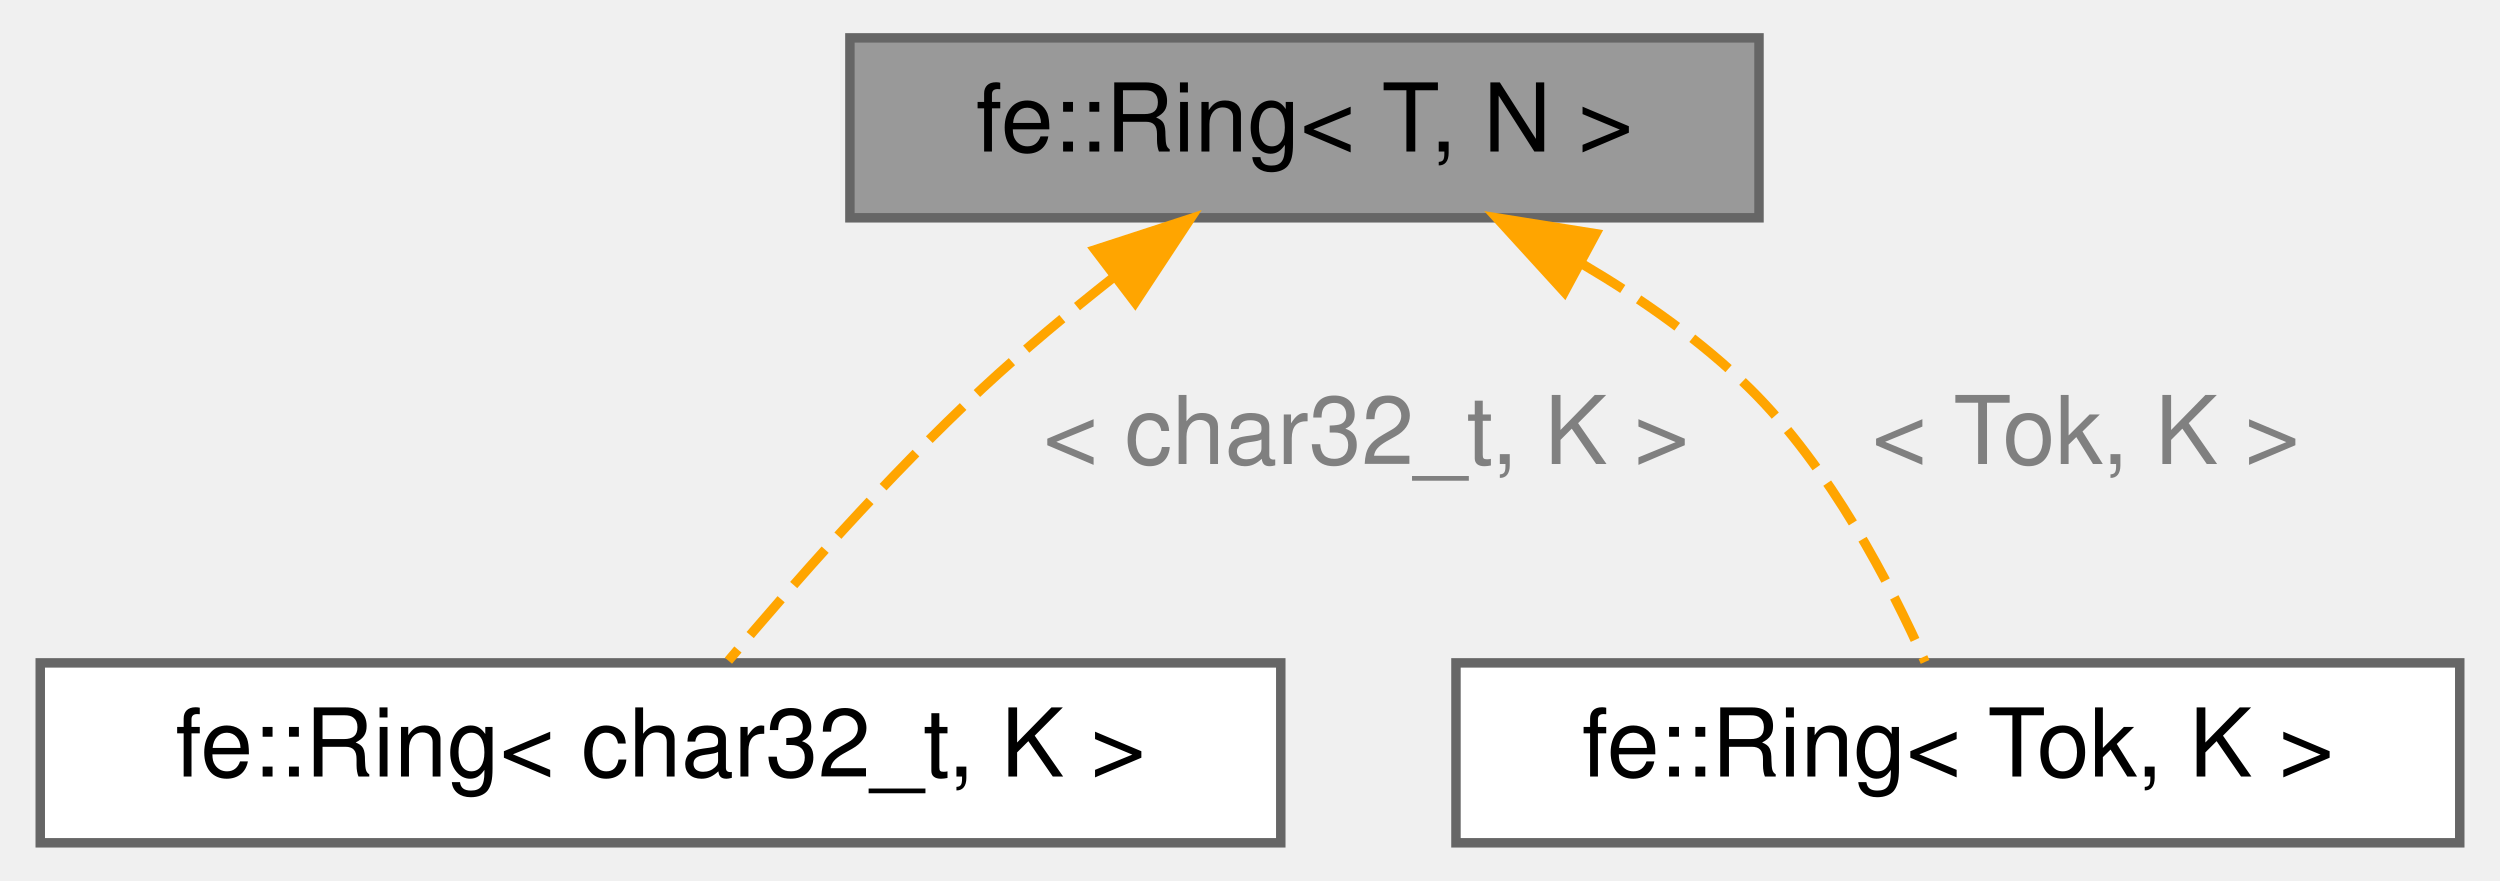
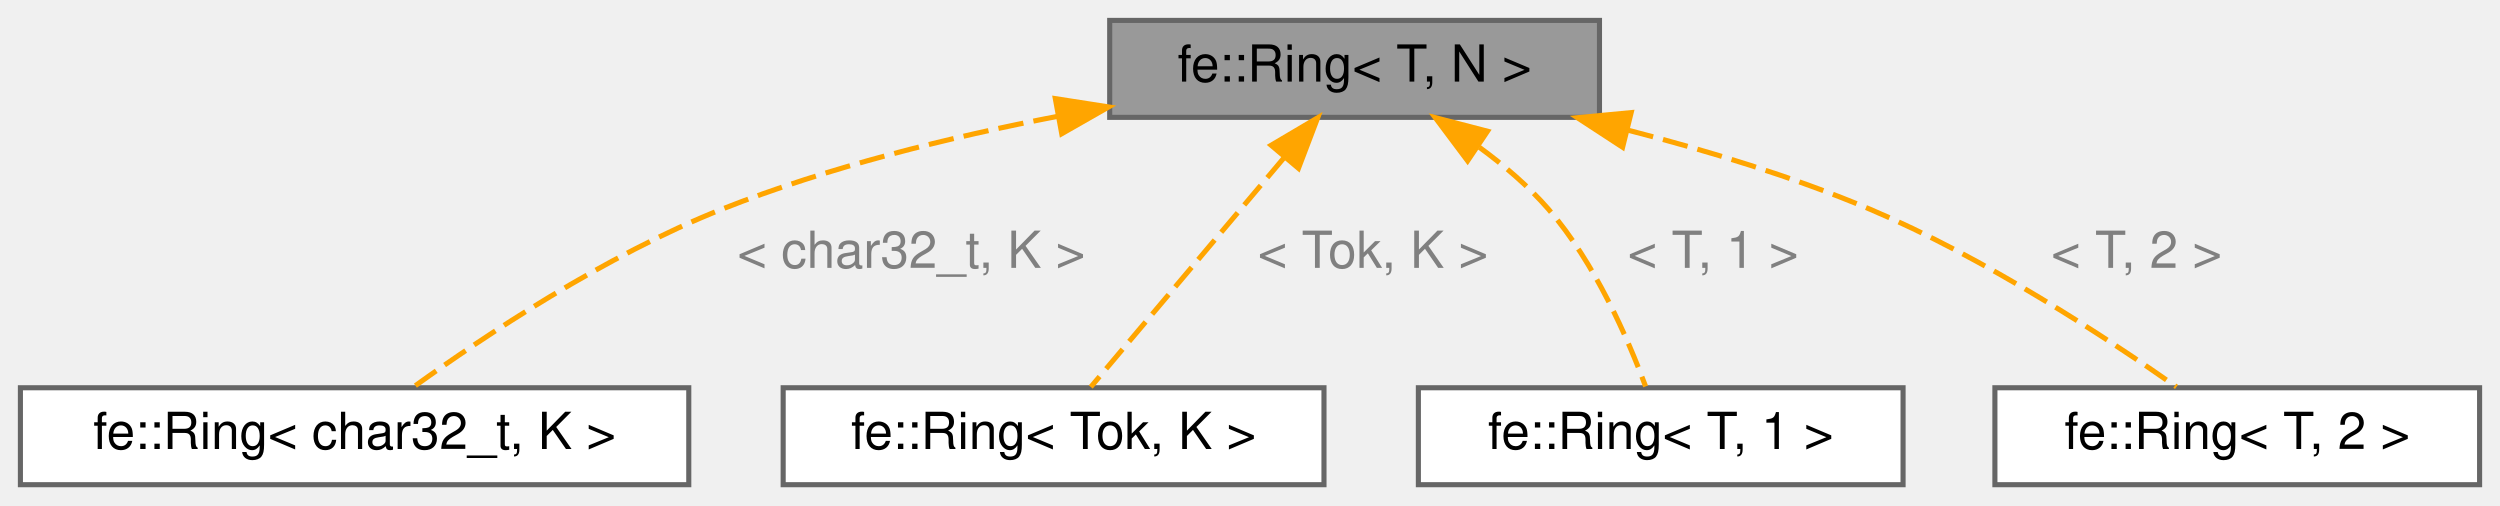
- <svg xmlns="http://www.w3.org/2000/svg" xmlns:xlink="http://www.w3.org/1999/xlink" width="264pt" height="93pt" viewBox="0.00 0.00 263.50 93.00">
-   <g id="graph0" class="graph" transform="scale(1 1) rotate(0) translate(4 89)">
+ <svg xmlns="http://www.w3.org/2000/svg" xmlns:xlink="http://www.w3.org/1999/xlink" width="490pt" height="99pt" viewBox="0.00 0.00 490.00 99.00">
+   <g id="graph0" class="graph" transform="scale(1 1) rotate(0) translate(4 95)">
    <g id="Node000001" class="node">
      <g id="a_Node000001">
        <a xlink:title="A ring buffer with N elements.">
-           <polygon fill="#999999" stroke="#666666" points="181.5,-85 85.5,-85 85.5,-66 181.5,-66 181.5,-85" />
-           <text text-anchor="middle" x="133.5" y="-73" font-family="Helvetica,sans-Serif" font-size="10.00">fe::Ring&lt; T, N &gt;</text>
+           <polygon fill="#999999" stroke="#666666" points="309.5,-91 213.5,-91 213.5,-72 309.5,-72 309.5,-91" />
+           <text text-anchor="middle" x="261.5" y="-79" font-family="Helvetica,sans-Serif" font-size="10.00">fe::Ring&lt; T, N &gt;</text>
        </a>
      </g>
    </g>
    <g id="Node000002" class="node">
      <g id="a_Node000002">
        <a xlink:href="classfe_1_1Ring.html" target="_top" xlink:title=" ">
          <polygon fill="white" stroke="#666666" points="131,-19 0,-19 0,0 131,0 131,-19" />
          <text text-anchor="middle" x="65.5" y="-7" font-family="Helvetica,sans-Serif" font-size="10.00">fe::Ring&lt; char32_t, K &gt;</text>
        </a>
      </g>
    </g>
    <g id="edge1_Node000001_Node000002" class="edge">
      <g id="a_edge1_Node000001_Node000002">
        <a xlink:title=" ">
-           <path fill="none" stroke="orange" stroke-dasharray="5,2" d="M113.38,-59.75C108.7,-56.06 103.82,-52.01 99.5,-48 89.58,-38.79 79.29,-27.09 72.67,-19.23" />
-           <polygon fill="orange" stroke="orange" points="111.38,-62.62 121.45,-65.9 115.62,-57.05 111.38,-62.62" />
+           <path fill="none" stroke="orange" stroke-dasharray="5,2" d="M203.45,-72.23C182.24,-68.14 158.35,-62.26 137.5,-54 114.69,-44.97 90.81,-29.06 77.09,-19.18" />
+           <polygon fill="orange" stroke="orange" points="202.84,-75.67 213.3,-74.04 204.1,-68.79 202.84,-75.67" />
        </a>
      </g>
-       <text text-anchor="middle" x="140" y="-40" font-family="Helvetica,sans-Serif" font-size="10.00" fill="grey"> &lt; char32_t, K &gt;</text>
+       <text text-anchor="start" x="140.5" y="-42.5" font-family="Helvetica,sans-Serif" font-size="10.00" fill="grey">&lt; char32_t, K &gt;</text>
    </g>
    <g id="Node000003" class="node">
      <g id="a_Node000003">
        <a xlink:href="classfe_1_1Ring.html" target="_top" xlink:title=" ">
          <polygon fill="white" stroke="#666666" points="255.5,-19 149.5,-19 149.5,0 255.5,0 255.5,-19" />
          <text text-anchor="middle" x="202.5" y="-7" font-family="Helvetica,sans-Serif" font-size="10.00">fe::Ring&lt; Tok, K &gt;</text>
        </a>
      </g>
    </g>
    <g id="edge2_Node000001_Node000003" class="edge">
      <g id="a_edge2_Node000001_Node000003">
        <a xlink:title=" ">
-           <path fill="none" stroke="orange" stroke-dasharray="5,2" d="M162.86,-61.11C169.12,-57.42 175.38,-53.03 180.5,-48 189,-39.64 195.39,-27.31 199.04,-19.1" />
-           <polygon fill="orange" stroke="orange" points="160.95,-58.16 153.81,-65.99 164.27,-64.32 160.95,-58.16" />
+           <path fill="none" stroke="orange" stroke-dasharray="5,2" d="M247.61,-64.01C235.76,-49.96 219.2,-30.32 209.79,-19.15" />
+           <polygon fill="orange" stroke="orange" points="245.14,-66.53 254.27,-71.92 250.5,-62.01 245.14,-66.53" />
        </a>
      </g>
-       <text text-anchor="middle" x="216" y="-40" font-family="Helvetica,sans-Serif" font-size="10.00" fill="grey"> &lt; Tok, K &gt;</text>
+       <text text-anchor="start" x="242.5" y="-42.5" font-family="Helvetica,sans-Serif" font-size="10.00" fill="grey">&lt; Tok, K &gt;</text>
+     </g>
+     <g id="Node000004" class="node">
+       <g id="a_Node000004">
+         <a xlink:href="classfe_1_1Ring_3_01T_00_011_01_4.html" target="_top" xlink:title="Specialization if N == 1 - doesn't need a ring.">
+           <polygon fill="white" stroke="#666666" points="369,-19 274,-19 274,0 369,0 369,-19" />
+           <text text-anchor="middle" x="321.5" y="-7" font-family="Helvetica,sans-Serif" font-size="10.00">fe::Ring&lt; T, 1 &gt;</text>
+         </a>
+       </g>
+     </g>
+     <g id="edge3_Node000001_Node000004" class="edge">
+       <g id="a_edge3_Node000001_Node000004">
+         <a xlink:title=" ">
+           <path fill="none" stroke="orange" stroke-dasharray="5,2" d="M285.94,-66.14C290.81,-62.58 295.61,-58.48 299.5,-54 308.6,-43.52 315.07,-28.62 318.54,-19.26" />
+           <polygon fill="orange" stroke="orange" points="283.65,-63.47 277.3,-71.95 287.55,-69.28 283.65,-63.47" />
+         </a>
+       </g>
+       <text text-anchor="start" x="315" y="-42.5" font-family="Helvetica,sans-Serif" font-size="10.00" fill="grey">&lt; T, 1 &gt;</text>
+     </g>
+     <g id="Node000005" class="node">
+       <g id="a_Node000005">
+         <a xlink:href="classfe_1_1Ring_3_01T_00_012_01_4.html" target="_top" xlink:title="Specialization if N == 2; doesn't need a ring, we just copy.">
+           <polygon fill="white" stroke="#666666" points="482,-19 387,-19 387,0 482,0 482,-19" />
+           <text text-anchor="middle" x="434.5" y="-7" font-family="Helvetica,sans-Serif" font-size="10.00">fe::Ring&lt; T, 2 &gt;</text>
+         </a>
+       </g>
+     </g>
+     <g id="edge4_Node000001_Node000005" class="edge">
+       <g id="a_edge4_Node000001_Node000005">
+         <a xlink:title=" ">
+           <path fill="none" stroke="orange" stroke-dasharray="5,2" d="M315.18,-69.46C330.75,-65.45 347.57,-60.31 362.5,-54 384.96,-44.5 408.76,-28.88 422.59,-19.17" />
+           <polygon fill="orange" stroke="orange" points="314.03,-66.14 305.16,-71.93 315.71,-72.93 314.03,-66.14" />
+         </a>
+       </g>
+       <text text-anchor="start" x="398" y="-42.5" font-family="Helvetica,sans-Serif" font-size="10.00" fill="grey">&lt; T, 2 &gt;</text>
    </g>
  </g>
</svg>
